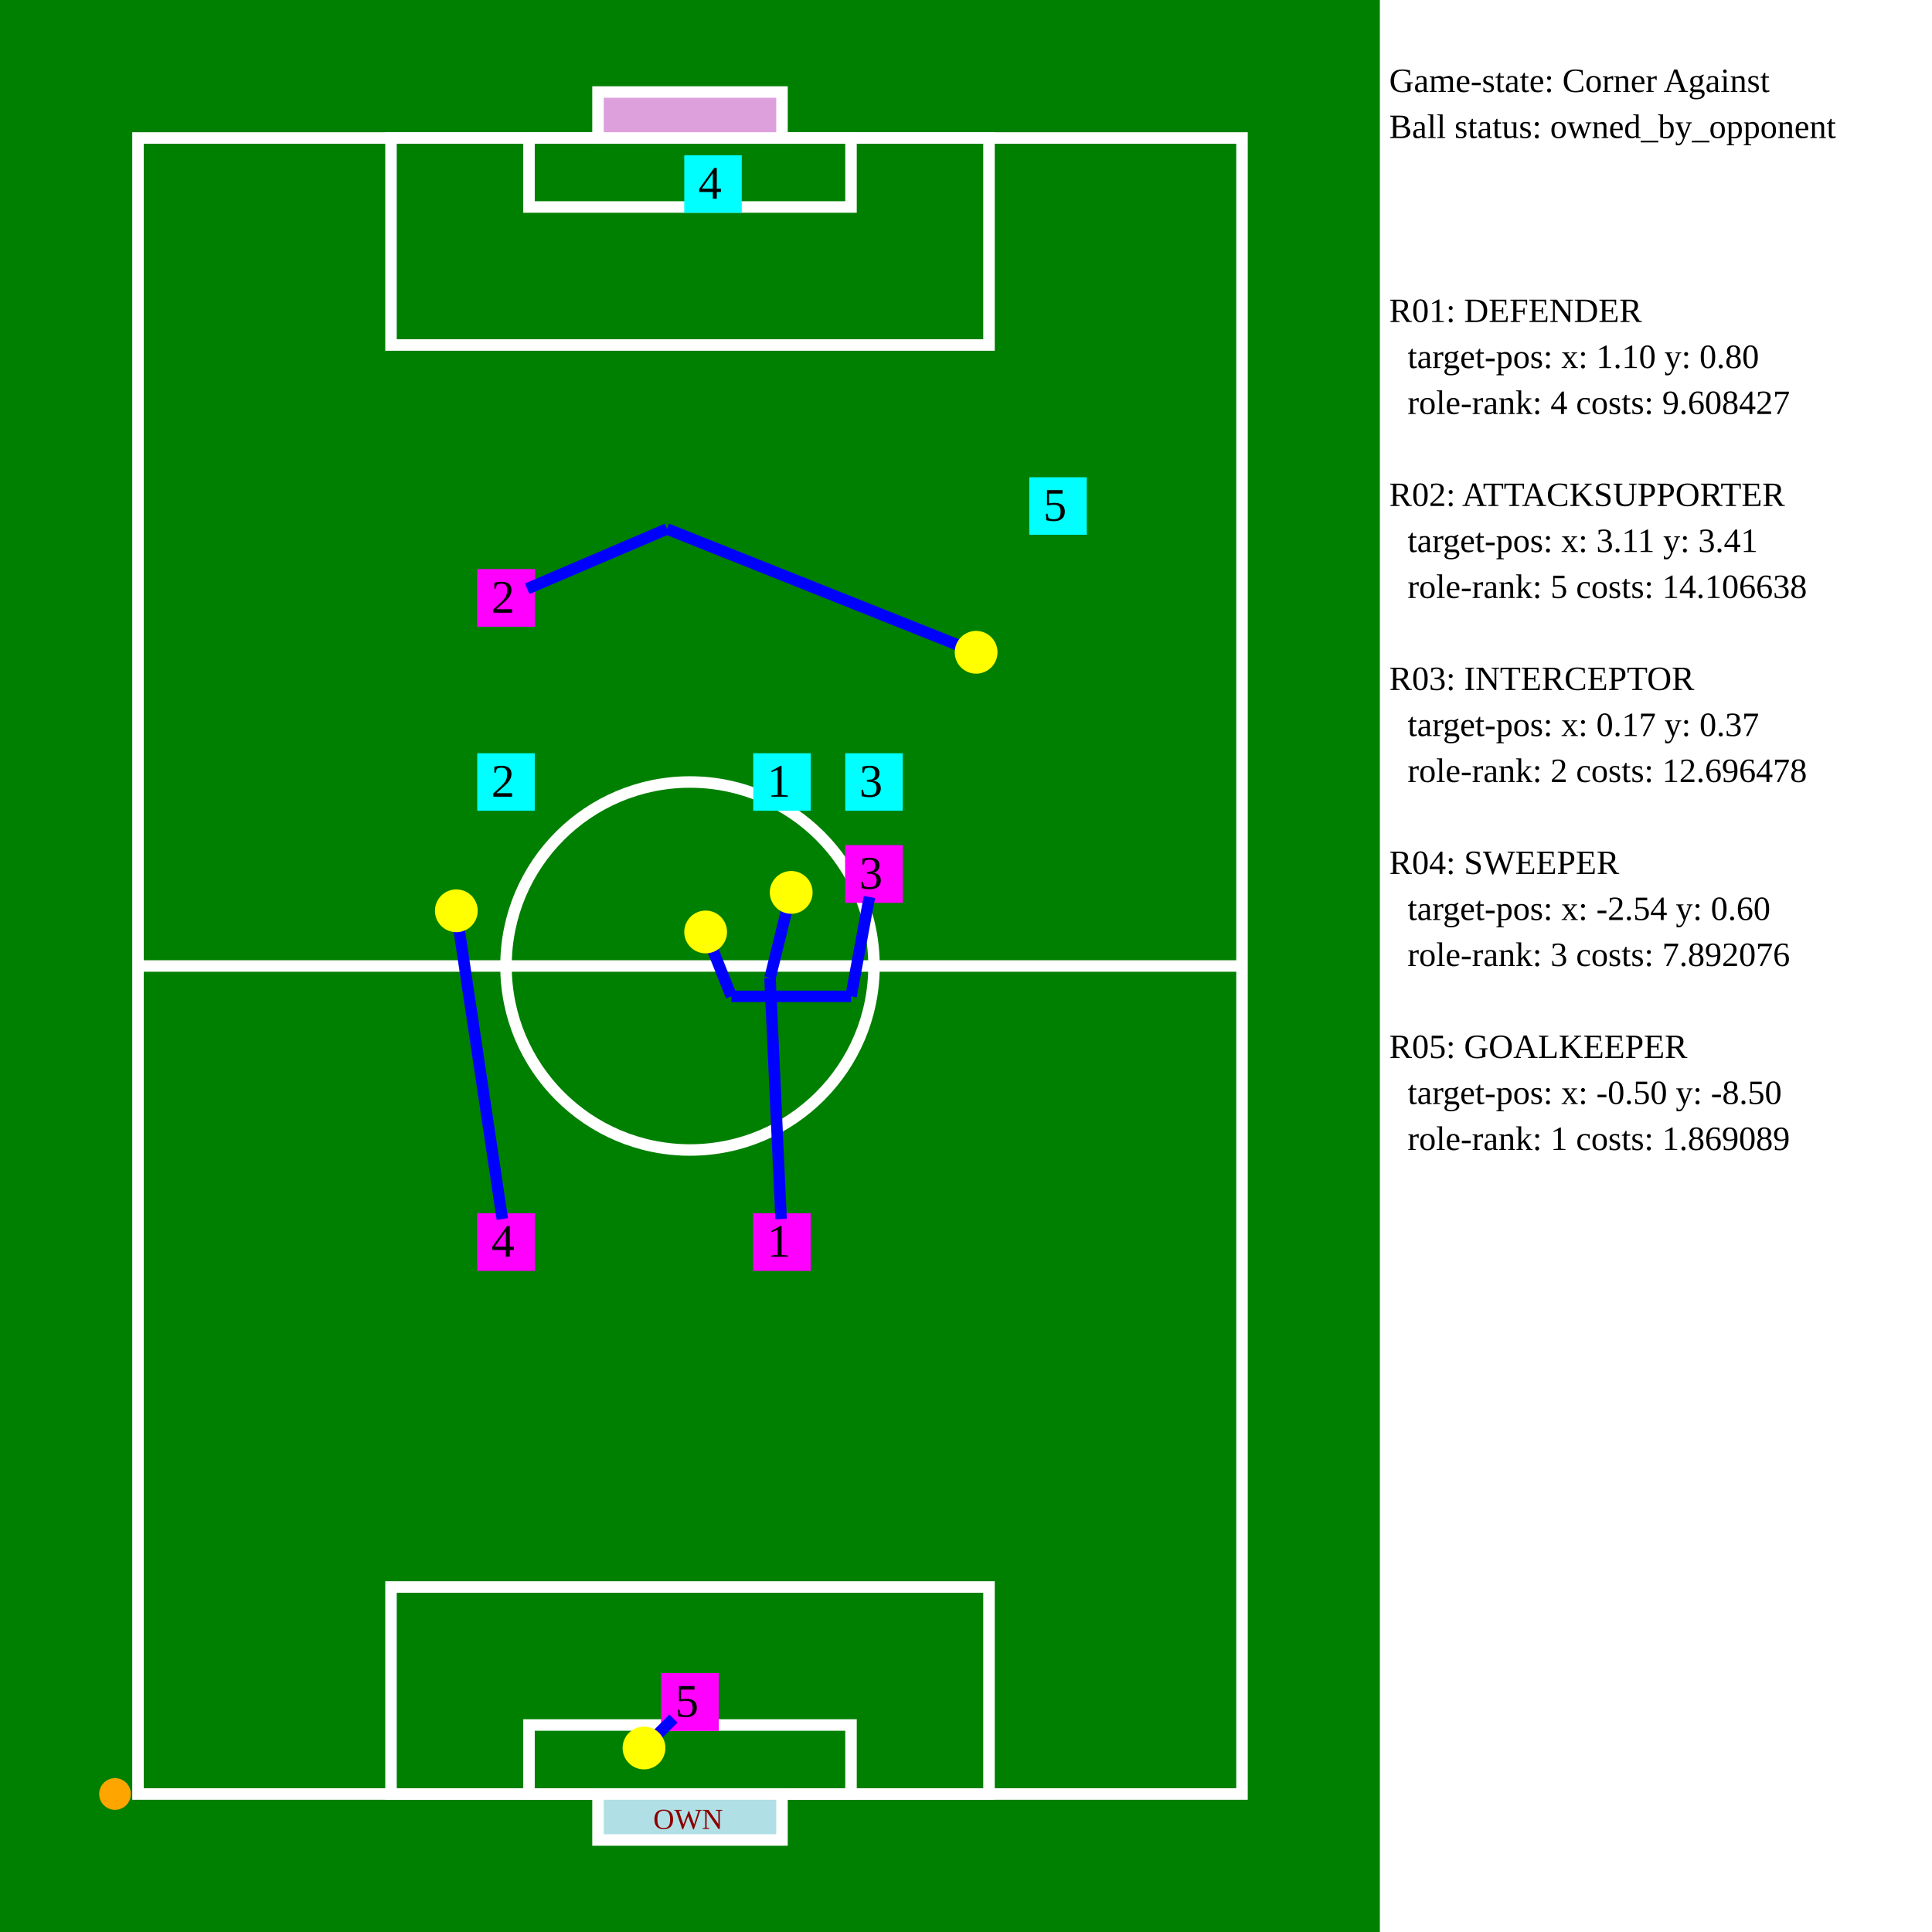
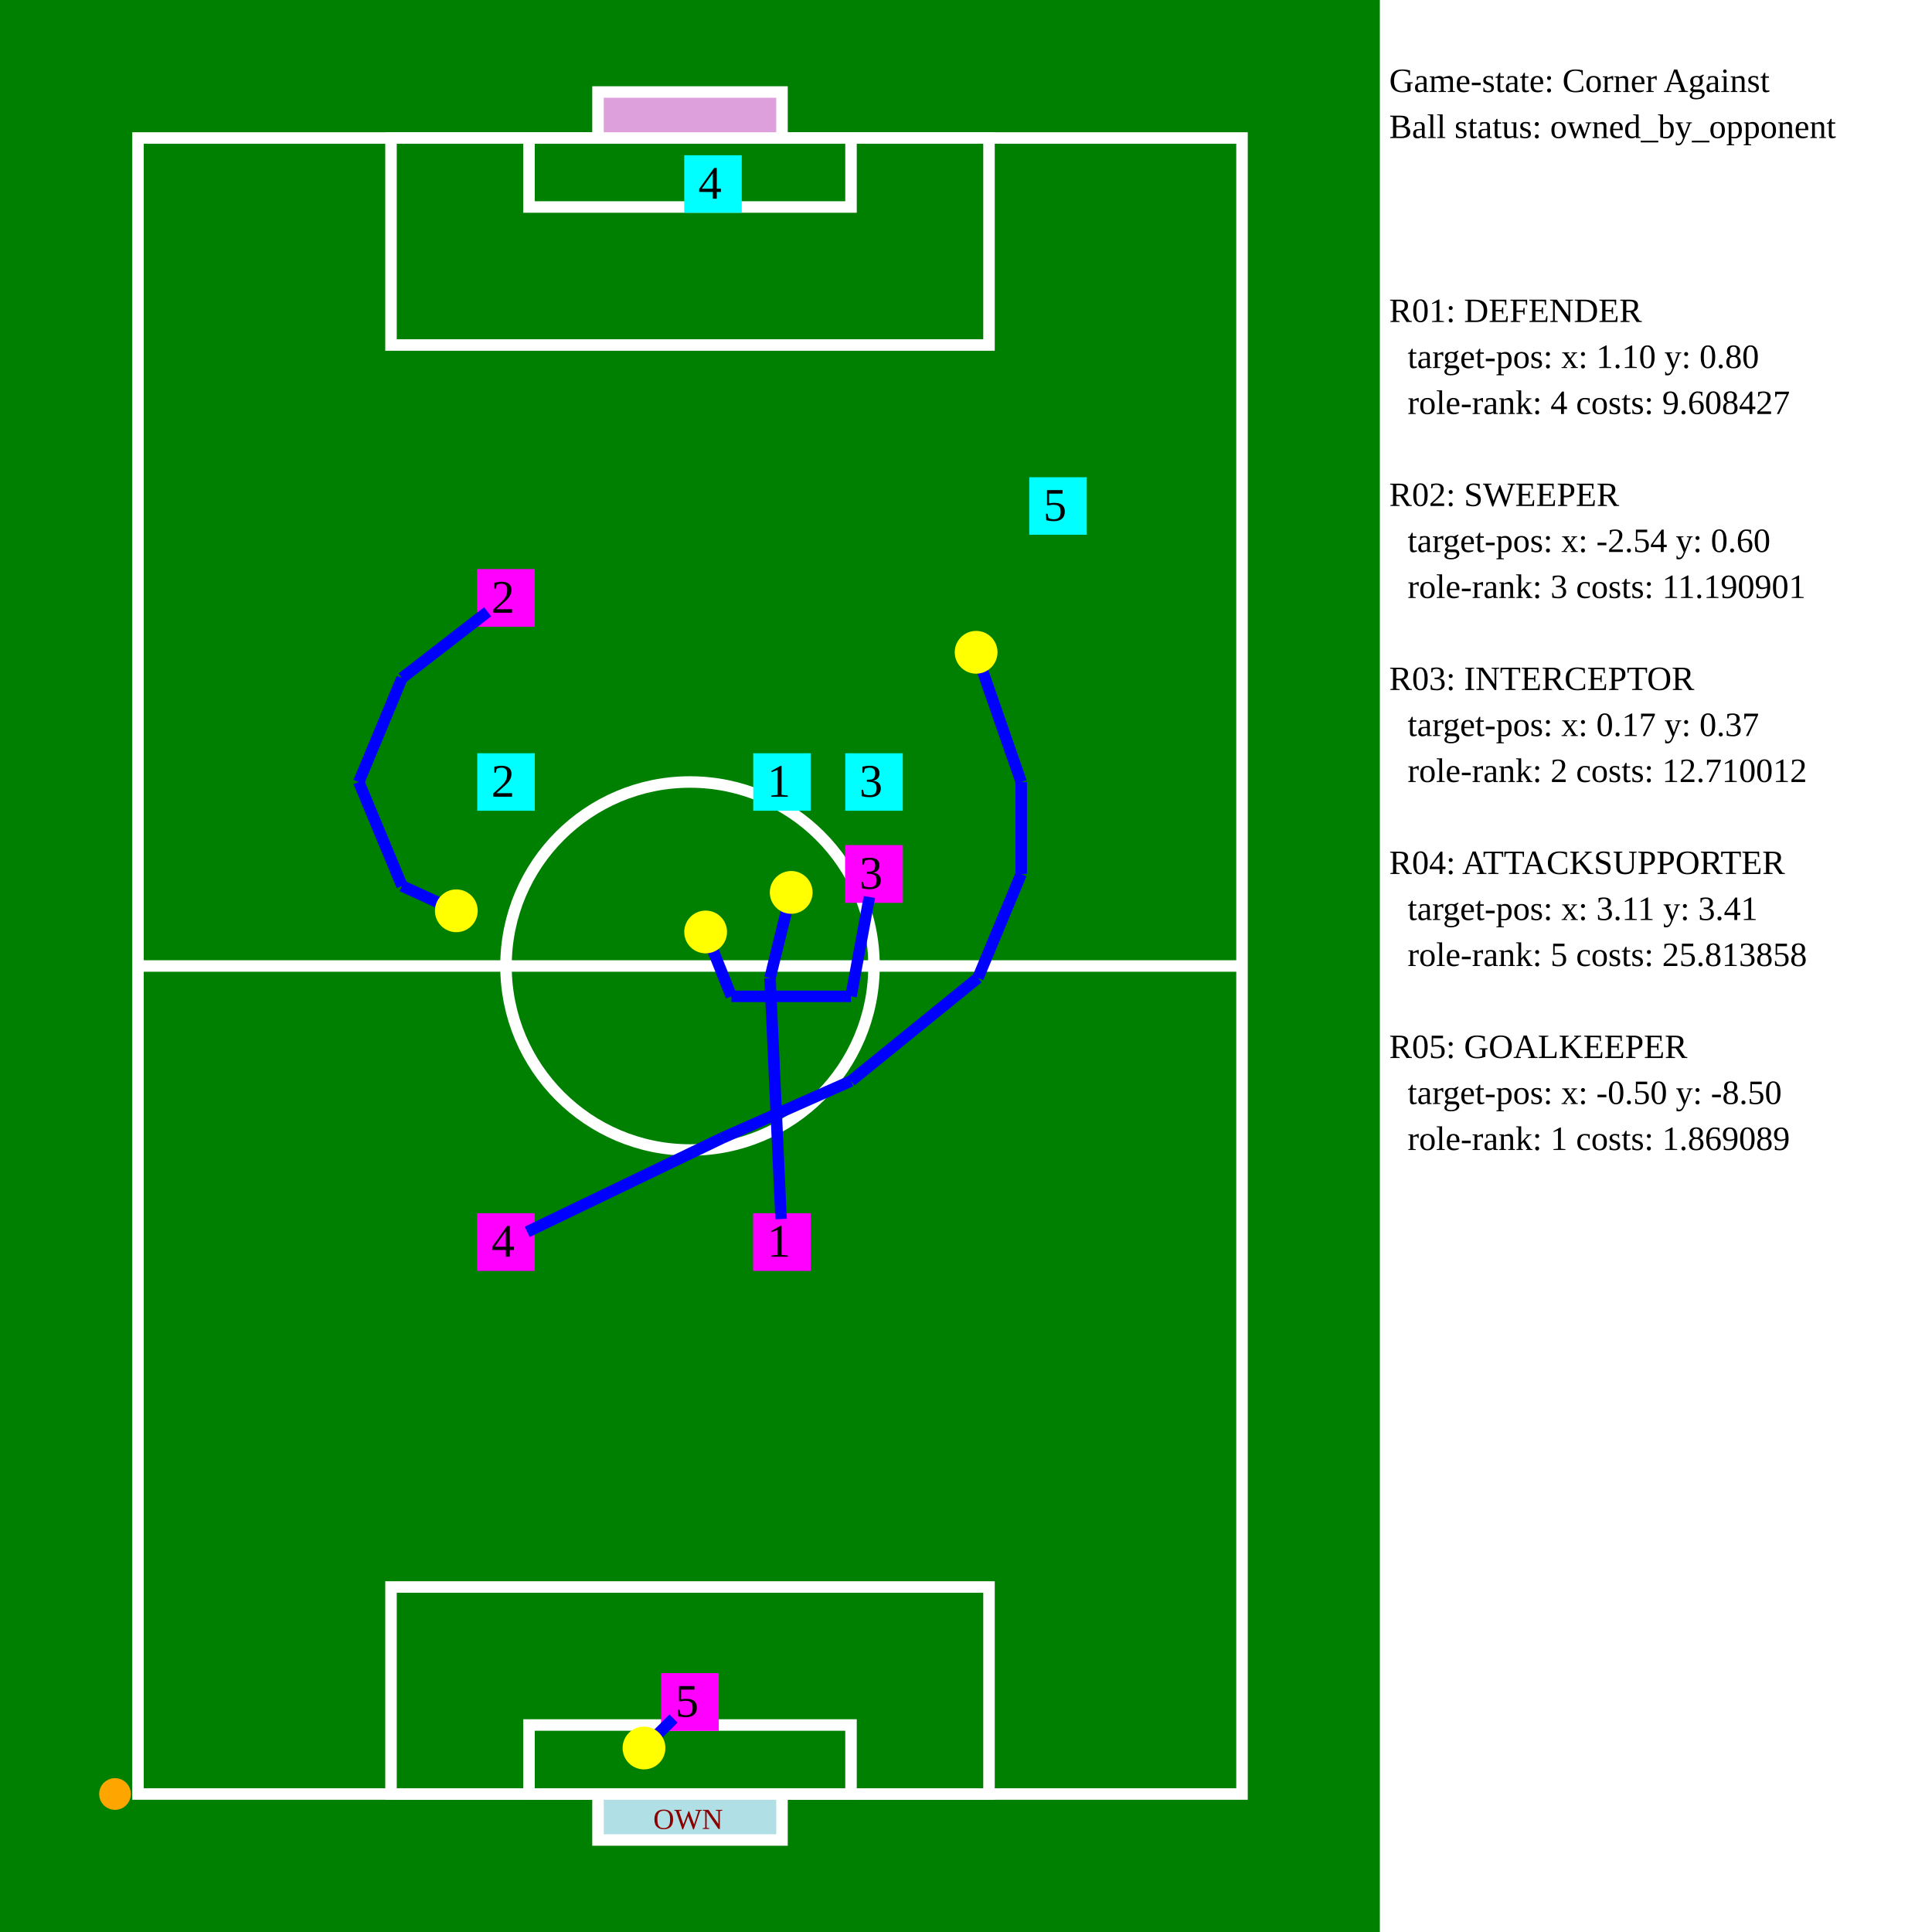
<svg xmlns="http://www.w3.org/2000/svg" width="21.00cm" height="21.00cm" version="1.1">
  <rect x="0cm" y="0cm" width="15.00cm" height="21.00cm" fill="green" stroke-width="0.02cm" />
  <rect x="15.00cm" y="0cm" width="6.00cm" height="21.00cm" fill="white" stroke-width="0.02cm" />
  <text x="15.10cm" y="1.00cm" font-size="14" font-weight-absolute="bold" fill="black">Game-state: Corner Against</text>
  <text x="15.10cm" y="1.50cm" font-size="14" font-weight-absolute="bold" fill="black">Ball status: owned_by_opponent</text>
  <text x="15.10cm" y="3.50cm" font-size="14" font-weight-absolute="bold" fill="black">R01: DEFENDER</text>
  <text x="15.30cm" y="4.00cm" font-size="14" font-weight-absolute="bold" fill="black">target-pos: x: 1.10 y: 0.80</text>
  <text x="15.30cm" y="4.50cm" font-size="14" font-weight-absolute="bold" fill="black">role-rank: 4 costs: 9.608427</text>
-   <text x="15.10cm" y="5.50cm" font-size="14" font-weight-absolute="bold" fill="black">R02: ATTACKSUPPORTER</text>
-   <text x="15.30cm" y="6.00cm" font-size="14" font-weight-absolute="bold" fill="black">target-pos: x: 3.11 y: 3.41</text>
-   <text x="15.30cm" y="6.50cm" font-size="14" font-weight-absolute="bold" fill="black">role-rank: 5 costs: 14.106638</text>
+   <text x="15.10cm" y="5.50cm" font-size="14" font-weight-absolute="bold" fill="black">R02: SWEEPER</text>
+   <text x="15.30cm" y="6.00cm" font-size="14" font-weight-absolute="bold" fill="black">target-pos: x: -2.54 y: 0.60</text>
+   <text x="15.30cm" y="6.50cm" font-size="14" font-weight-absolute="bold" fill="black">role-rank: 3 costs: 11.190901</text>
  <text x="15.10cm" y="7.50cm" font-size="14" font-weight-absolute="bold" fill="black">R03: INTERCEPTOR</text>
  <text x="15.30cm" y="8.00cm" font-size="14" font-weight-absolute="bold" fill="black">target-pos: x: 0.17 y: 0.37</text>
-   <text x="15.30cm" y="8.50cm" font-size="14" font-weight-absolute="bold" fill="black">role-rank: 2 costs: 12.696478</text>
-   <text x="15.10cm" y="9.50cm" font-size="14" font-weight-absolute="bold" fill="black">R04: SWEEPER</text>
-   <text x="15.30cm" y="10.00cm" font-size="14" font-weight-absolute="bold" fill="black">target-pos: x: -2.54 y: 0.60</text>
-   <text x="15.30cm" y="10.50cm" font-size="14" font-weight-absolute="bold" fill="black">role-rank: 3 costs: 7.892076</text>
+   <text x="15.30cm" y="8.50cm" font-size="14" font-weight-absolute="bold" fill="black">role-rank: 2 costs: 12.710012</text>
+   <text x="15.10cm" y="9.50cm" font-size="14" font-weight-absolute="bold" fill="black">R04: ATTACKSUPPORTER</text>
+   <text x="15.30cm" y="10.00cm" font-size="14" font-weight-absolute="bold" fill="black">target-pos: x: 3.11 y: 3.41</text>
+   <text x="15.30cm" y="10.50cm" font-size="14" font-weight-absolute="bold" fill="black">role-rank: 5 costs: 25.813858</text>
  <text x="15.10cm" y="11.50cm" font-size="14" font-weight-absolute="bold" fill="black">R05: GOALKEEPER</text>
  <text x="15.30cm" y="12.00cm" font-size="14" font-weight-absolute="bold" fill="black">target-pos: x: -0.50 y: -8.50</text>
  <text x="15.30cm" y="12.50cm" font-size="14" font-weight-absolute="bold" fill="black">role-rank: 1 costs: 1.869089</text>
  <rect x="1.50cm" y="1.50cm" width="12.00cm" height="18.00cm" fill="none" stroke="white" stroke-width="0.125cm" />
  <line x1="1.50cm" y1="10.50cm" x2="13.50cm" y2="10.50cm" stroke-width="0.125cm" stroke="white" />
  <circle cx="7.50cm" cy="10.50cm" r="2.00cm" fill="none" stroke="white" stroke-width="0.125cm" />
  <rect x="4.25cm" y="1.50cm" width="6.50cm" height="2.25cm" fill="green" stroke="white" stroke-width="0.125cm" />
  <rect x="4.25cm" y="17.25cm" width="6.50cm" height="2.25cm" fill="green" stroke="white" stroke-width="0.125cm" />
  <rect x="5.75cm" y="1.50cm" width="3.50cm" height="0.75cm" fill="green" stroke="white" stroke-width="0.125cm" />
  <rect x="5.75cm" y="18.75cm" width="3.50cm" height="0.75cm" fill="green" stroke="white" stroke-width="0.125cm" />
  <rect x="6.50cm" y="1.00cm" width="2.00cm" height="0.50cm" fill="plum" stroke="white" stroke-width="0.125cm" />
  <rect x="6.50cm" y="19.50cm" width="2.00cm" height="0.50cm" fill="powderblue" stroke="white" stroke-width="0.125cm" />
  <text x="7.10cm" y="19.88cm" fill="darkred">OWN</text>
  <rect x="8.25cm" y="8.25cm" width="0.50cm" height="0.50cm" fill="cyan" stroke="cyan" stroke-width="0.125cm" />
  <text x="8.34cm" y="8.66cm" font-size="large" font-weight-absolute="bold" fill="black">1</text>
  <rect x="5.25cm" y="8.25cm" width="0.50cm" height="0.50cm" fill="cyan" stroke="cyan" stroke-width="0.125cm" />
  <text x="5.34cm" y="8.66cm" font-size="large" font-weight-absolute="bold" fill="black">2</text>
  <rect x="9.25cm" y="8.25cm" width="0.50cm" height="0.50cm" fill="cyan" stroke="cyan" stroke-width="0.125cm" />
  <text x="9.34cm" y="8.66cm" font-size="large" font-weight-absolute="bold" fill="black">3</text>
  <rect x="7.50cm" y="1.75cm" width="0.50cm" height="0.50cm" fill="cyan" stroke="cyan" stroke-width="0.125cm" />
  <text x="7.59cm" y="2.16cm" font-size="large" font-weight-absolute="bold" fill="black">4</text>
  <rect x="11.25cm" y="5.25cm" width="0.50cm" height="0.50cm" fill="cyan" stroke="cyan" stroke-width="0.125cm" />
  <text x="11.34cm" y="5.66cm" font-size="large" font-weight-absolute="bold" fill="black">5</text>
  <rect x="8.25cm" y="13.25cm" width="0.50cm" height="0.50cm" fill="magenta" stroke="magenta" stroke-width="0.125cm" />
  <rect x="5.25cm" y="6.25cm" width="0.50cm" height="0.50cm" fill="magenta" stroke="magenta" stroke-width="0.125cm" />
  <rect x="9.25cm" y="9.25cm" width="0.50cm" height="0.50cm" fill="magenta" stroke="magenta" stroke-width="0.125cm" />
  <rect x="5.25cm" y="13.25cm" width="0.50cm" height="0.50cm" fill="magenta" stroke="magenta" stroke-width="0.125cm" />
  <rect x="7.25cm" y="18.25cm" width="0.50cm" height="0.50cm" fill="magenta" stroke="magenta" stroke-width="0.125cm" />
  <rect x="8.25cm" y="13.25cm" width="0.50cm" height="0.50cm" fill="magenta" stroke="magenta" stroke-width="0.125cm" />
  <line x1="8.49cm" y1="13.25cm" x2="8.37cm" y2="10.63cm" stroke-width="0.125cm" stroke="blue" />
  <line x1="8.37cm" y1="10.63cm" x2="8.50cm" y2="10.10cm" stroke-width="0.125cm" stroke="blue" />
  <line x1="8.50cm" y1="10.10cm" x2="8.60cm" y2="9.70cm" stroke-width="0.125cm" stroke="blue" />
  <circle cx="8.60cm" cy="9.70cm" r="0.17cm" fill="yellow" stroke="yellow" stroke-width="0.125cm" />
  <rect x="5.25cm" y="6.25cm" width="0.50cm" height="0.50cm" fill="magenta" stroke="magenta" stroke-width="0.125cm" />
-   <line x1="5.73cm" y1="6.40cm" x2="7.25cm" y2="5.75cm" stroke-width="0.125cm" stroke="blue" />
-   <line x1="7.25cm" y1="5.75cm" x2="10.61cm" y2="7.09cm" stroke-width="0.125cm" stroke="blue" />
-   <circle cx="10.61cm" cy="7.09cm" r="0.17cm" fill="yellow" stroke="yellow" stroke-width="0.125cm" />
+   <line x1="5.30cm" y1="6.65cm" x2="4.37cm" y2="7.37cm" stroke-width="0.125cm" stroke="blue" />
+   <line x1="4.37cm" y1="7.37cm" x2="3.90cm" y2="8.50cm" stroke-width="0.125cm" stroke="blue" />
+   <line x1="3.90cm" y1="8.50cm" x2="4.37cm" y2="9.63cm" stroke-width="0.125cm" stroke="blue" />
+   <line x1="4.37cm" y1="9.63cm" x2="4.96cm" y2="9.90cm" stroke-width="0.125cm" stroke="blue" />
+   <circle cx="4.96cm" cy="9.90cm" r="0.17cm" fill="yellow" stroke="yellow" stroke-width="0.125cm" />
  <rect x="9.25cm" y="9.25cm" width="0.50cm" height="0.50cm" fill="magenta" stroke="magenta" stroke-width="0.125cm" />
  <line x1="9.45cm" y1="9.75cm" x2="9.25cm" y2="10.83cm" stroke-width="0.125cm" stroke="blue" />
  <line x1="9.25cm" y1="10.83cm" x2="7.95cm" y2="10.83cm" stroke-width="0.125cm" stroke="blue" />
  <line x1="7.95cm" y1="10.83cm" x2="7.67cm" y2="10.13cm" stroke-width="0.125cm" stroke="blue" />
  <circle cx="7.67cm" cy="10.13cm" r="0.17cm" fill="yellow" stroke="yellow" stroke-width="0.125cm" />
  <rect x="5.25cm" y="13.25cm" width="0.50cm" height="0.50cm" fill="magenta" stroke="magenta" stroke-width="0.125cm" />
-   <line x1="5.46cm" y1="13.25cm" x2="4.96cm" y2="9.90cm" stroke-width="0.125cm" stroke="blue" />
-   <circle cx="4.96cm" cy="9.90cm" r="0.17cm" fill="yellow" stroke="yellow" stroke-width="0.125cm" />
+   <line x1="5.73cm" y1="13.39cm" x2="7.85cm" y2="12.37cm" stroke-width="0.125cm" stroke="blue" />
+   <line x1="7.85cm" y1="12.37cm" x2="9.25cm" y2="11.75cm" stroke-width="0.125cm" stroke="blue" />
+   <line x1="9.25cm" y1="11.75cm" x2="10.63cm" y2="10.63cm" stroke-width="0.125cm" stroke="blue" />
+   <line x1="10.63cm" y1="10.63cm" x2="11.10cm" y2="9.50cm" stroke-width="0.125cm" stroke="blue" />
+   <line x1="11.10cm" y1="9.50cm" x2="11.10cm" y2="8.50cm" stroke-width="0.125cm" stroke="blue" />
+   <line x1="11.10cm" y1="8.50cm" x2="10.61cm" y2="7.09cm" stroke-width="0.125cm" stroke="blue" />
+   <circle cx="10.61cm" cy="7.09cm" r="0.17cm" fill="yellow" stroke="yellow" stroke-width="0.125cm" />
  <rect x="7.25cm" y="18.25cm" width="0.50cm" height="0.50cm" fill="magenta" stroke="magenta" stroke-width="0.125cm" />
  <line x1="7.32cm" y1="18.68cm" x2="7.00cm" y2="19.00cm" stroke-width="0.125cm" stroke="blue" />
  <circle cx="7.00cm" cy="19.00cm" r="0.17cm" fill="yellow" stroke="yellow" stroke-width="0.125cm" />
  <text x="8.34cm" y="13.66cm" font-size="large" font-weight-absolute="bold" fill="black">1</text>
  <text x="5.34cm" y="6.66cm" font-size="large" font-weight-absolute="bold" fill="black">2</text>
  <text x="9.34cm" y="9.66cm" font-size="large" font-weight-absolute="bold" fill="black">3</text>
  <text x="5.34cm" y="13.66cm" font-size="large" font-weight-absolute="bold" fill="black">4</text>
  <text x="7.34cm" y="18.66cm" font-size="large" font-weight-absolute="bold" fill="black">5</text>
  <circle cx="1.25cm" cy="19.50cm" r="0.11cm" fill="orange" stroke="orange" stroke-width="0.125cm" />
</svg>
